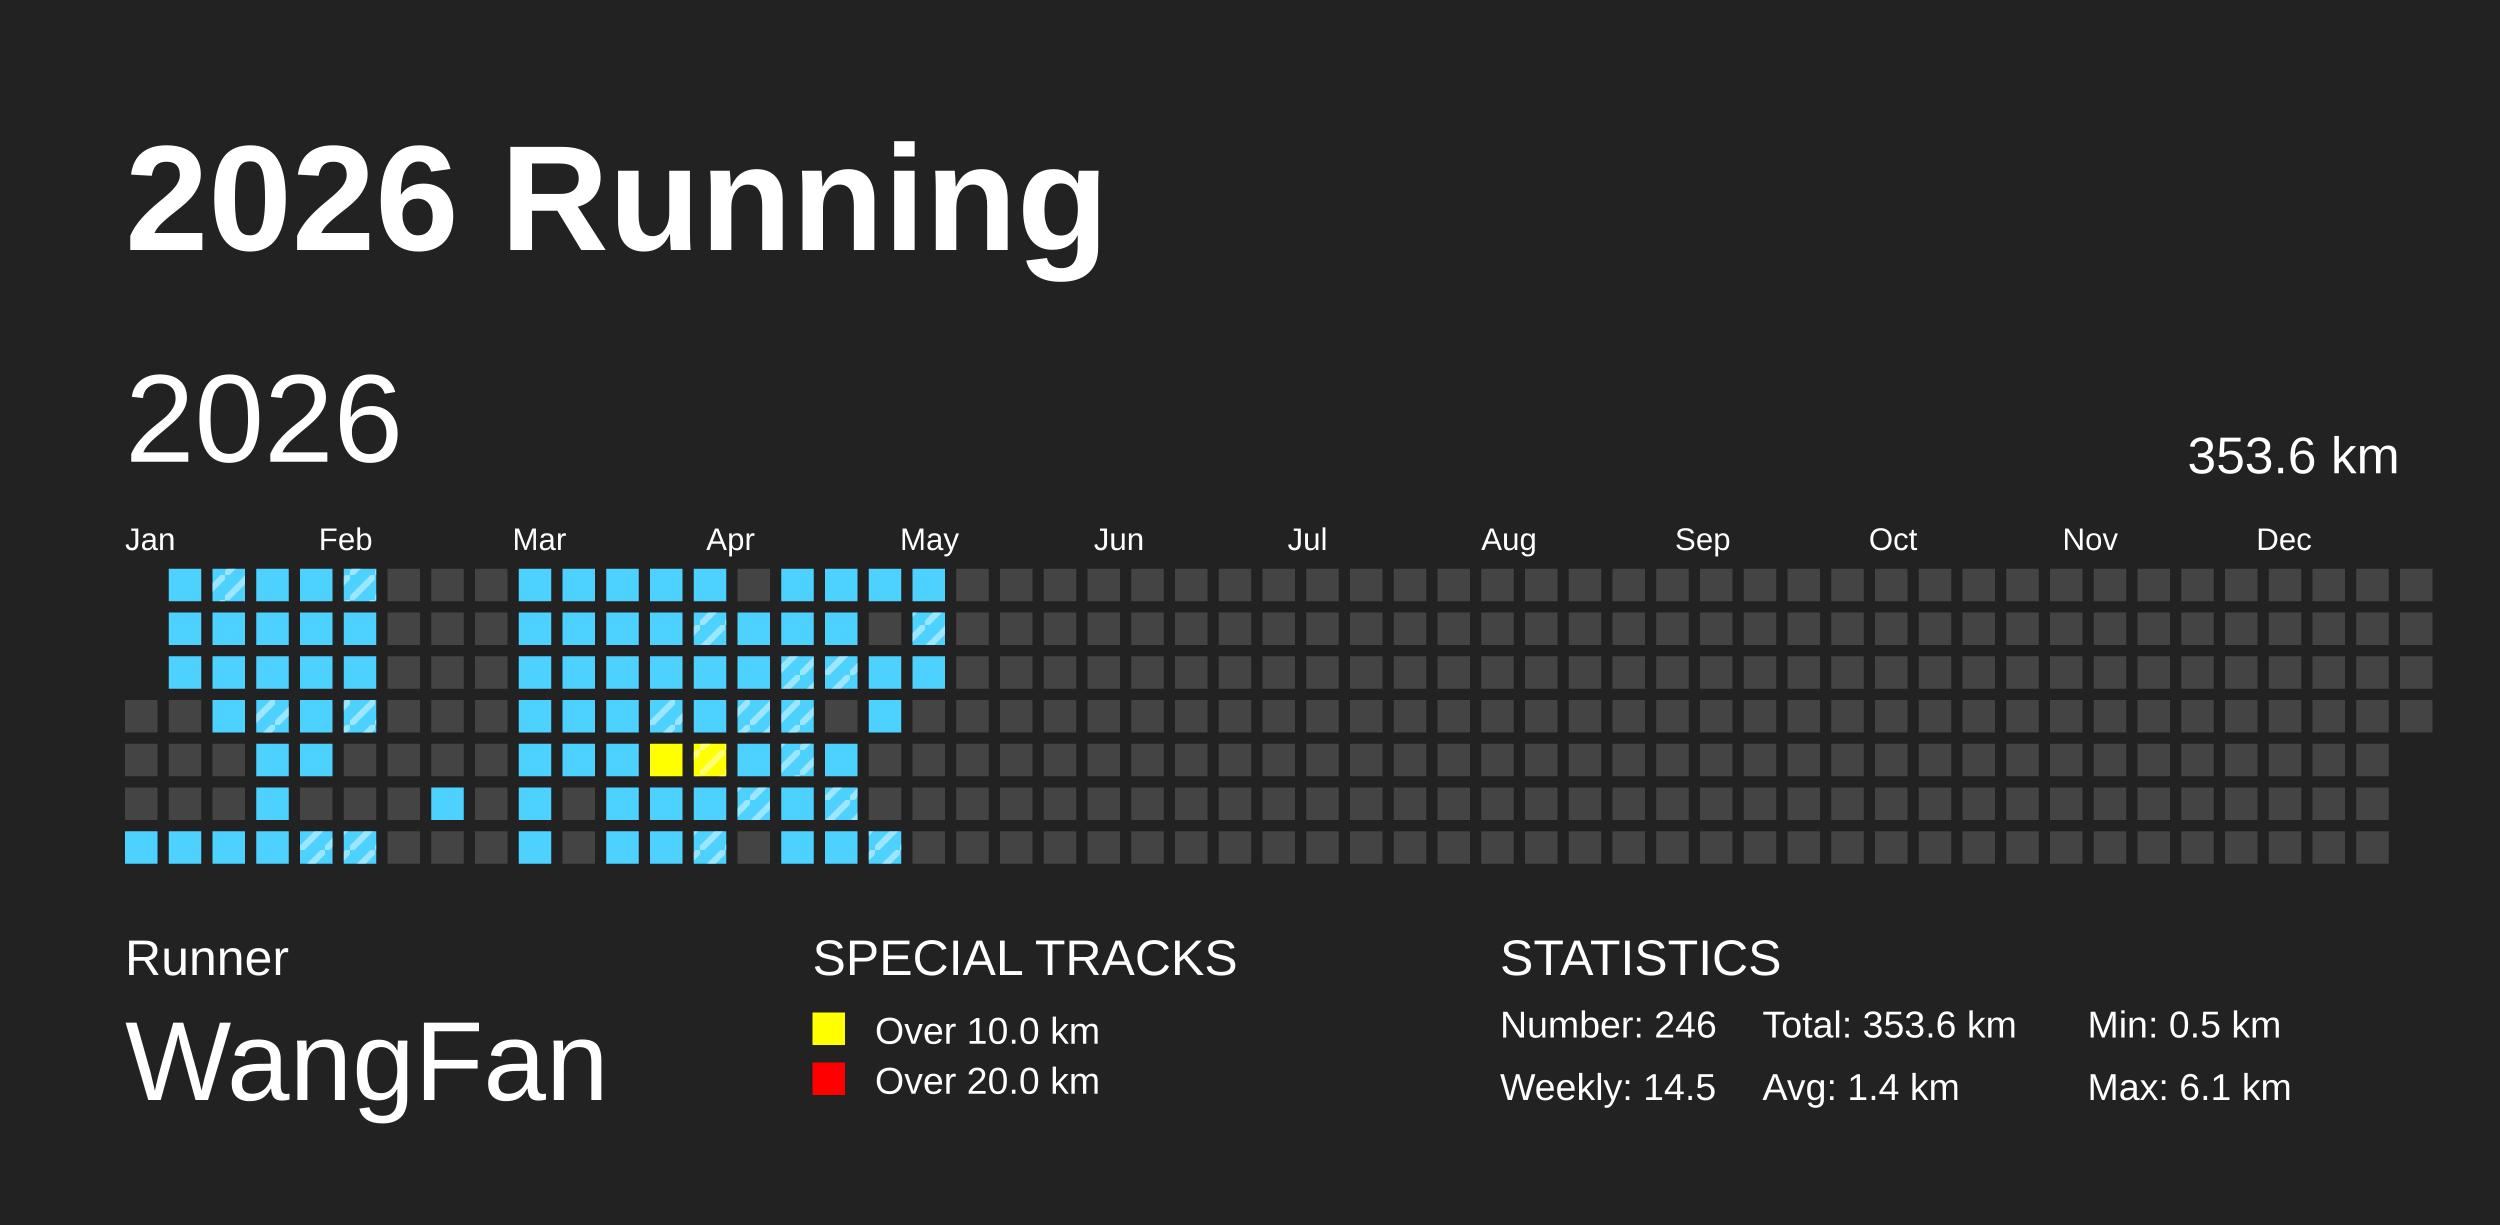
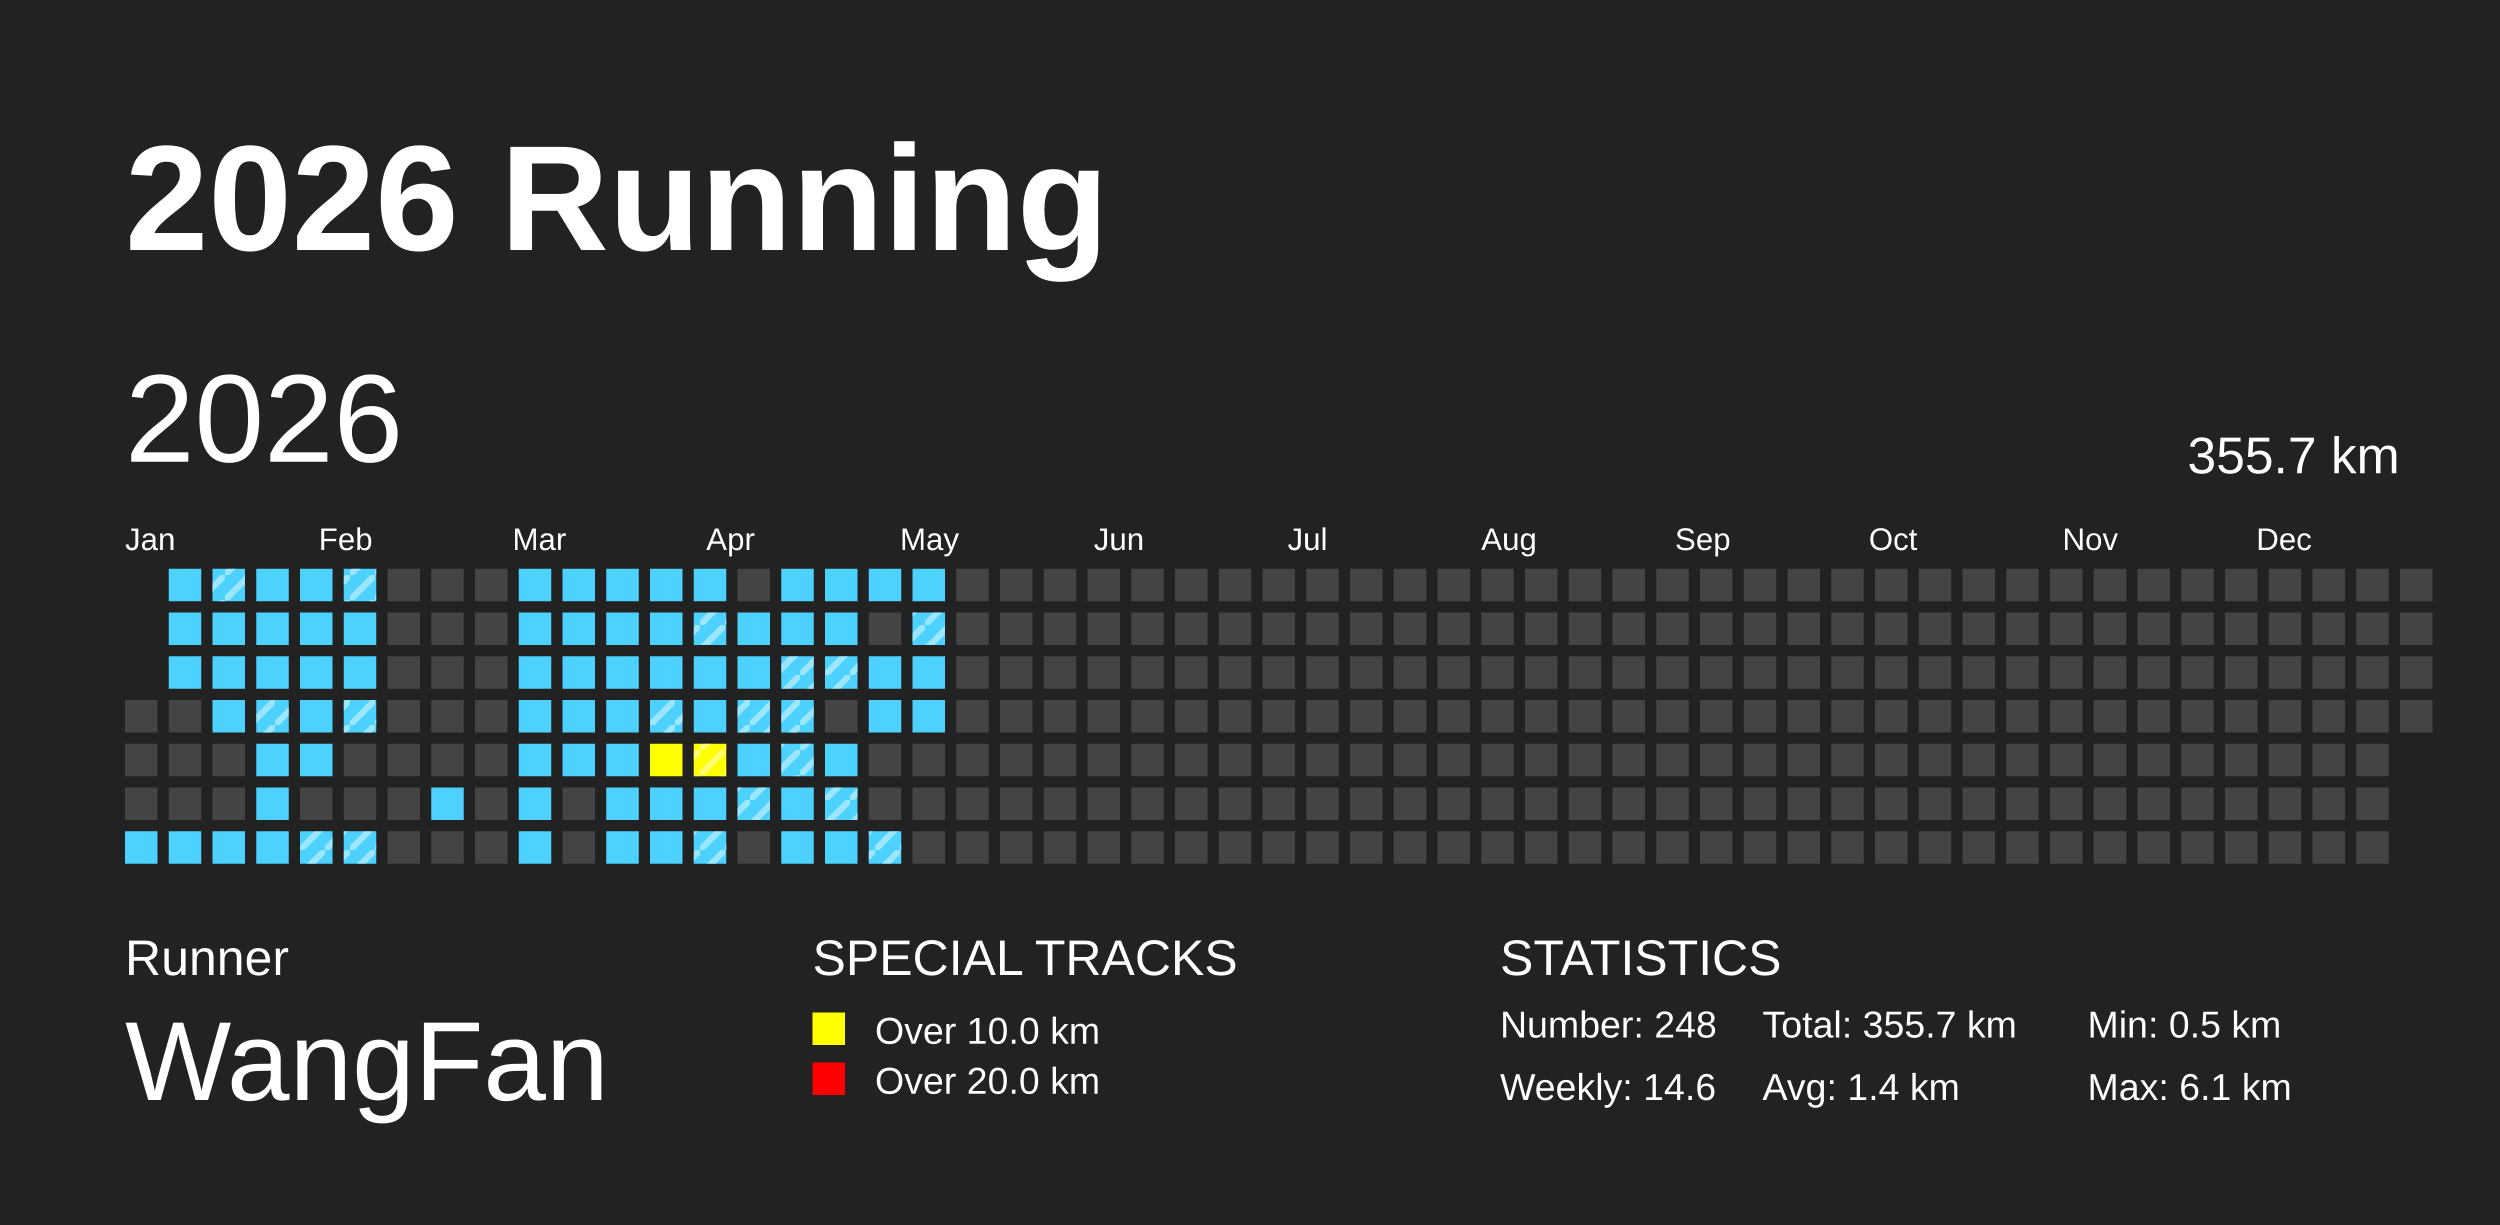
<svg xmlns="http://www.w3.org/2000/svg" baseProfile="full" height="98mm" version="1.1" viewBox="0,0,200,98" width="200mm">
  <defs>
    <pattern height="2" id="indoor-stripe" patternUnits="userSpaceOnUse" width="2">
      <line stroke="white" stroke-opacity="0.45" stroke-width="0.5" x1="0" x2="2" y1="2" y2="0" />
    </pattern>
  </defs>
  <rect fill="#222222" height="98" width="200" x="0" y="0" />
  <text fill="#FFFFFF" style="font-size:12px; font-family:Arial; font-weight:bold;" x="10" y="20">2026 Running</text>
  <text fill="#FFFFFF" style="font-size:4px; font-family:Arial" x="10" y="78">Runner</text>
  <text fill="#FFFFFF" style="font-size:9px; font-family:Arial" x="10" y="88">WangFan</text>
  <text fill="#FFFFFF" style="font-size:4px; font-family:Arial" x="65" y="78">SPECIAL TRACKS</text>
  <rect fill="yellow" height="2.6" width="2.6" x="65" y="81" />
  <text fill="#FFFFFF" style="font-size:3px; font-family:Arial" x="70" y="83.5">Over 10.0 km</text>
  <rect fill="red" height="2.6" width="2.6" x="65" y="85" />
  <text fill="#FFFFFF" style="font-size:3px; font-family:Arial" x="70" y="87.5">Over 20.0 km</text>
  <text fill="#FFFFFF" style="font-size:4px; font-family:Arial" x="120" y="78">STATISTICS</text>
-   <text fill="#FFFFFF" style="font-size:3px; font-family:Arial" x="120" y="83">Number: 246</text>
-   <text fill="#FFFFFF" style="font-size:3px; font-family:Arial" x="120" y="88">Weekly: 14.5</text>
-   <text fill="#FFFFFF" style="font-size:3px; font-family:Arial" x="141" y="83">Total: 353.6 km</text>
+   <text fill="#FFFFFF" style="font-size:3px; font-family:Arial" x="120" y="83">Number: 248</text>
+   <text fill="#FFFFFF" style="font-size:3px; font-family:Arial" x="120" y="88">Weekly: 14.6</text>
+   <text fill="#FFFFFF" style="font-size:3px; font-family:Arial" x="141" y="83">Total: 355.7 km</text>
  <text fill="#FFFFFF" style="font-size:3px; font-family:Arial" x="141" y="88">Avg: 1.4 km</text>
  <text fill="#FFFFFF" style="font-size:3px; font-family:Arial" x="167" y="83">Min: 0.5 km</text>
  <text fill="#FFFFFF" style="font-size:3px; font-family:Arial" x="167" y="88">Max: 6.1 km</text>
  <text dominant-baseline="hanging" fill="#FFFFFF" style="font-size:10.0px; font-family:Arial;" x="10" y="30">2026</text>
-   <text dominant-baseline="hanging" fill="#FFFFFF" style="font-size:4.125px; font-family:Arial;" x="175" y="35">353.6 km</text>
+   <text dominant-baseline="hanging" fill="#FFFFFF" style="font-size:4.125px; font-family:Arial;" x="175" y="35">355.7 km</text>
  <text fill="#FFFFFF" style="font-size:2.5px; font-family:Arial" x="10.0" y="44">Jan</text>
  <text fill="#FFFFFF" style="font-size:2.5px; font-family:Arial" x="25.5" y="44">Feb</text>
  <text fill="#FFFFFF" style="font-size:2.5px; font-family:Arial" x="41.0" y="44">Mar</text>
  <text fill="#FFFFFF" style="font-size:2.5px; font-family:Arial" x="56.5" y="44">Apr</text>
  <text fill="#FFFFFF" style="font-size:2.5px; font-family:Arial" x="72.0" y="44">May</text>
  <text fill="#FFFFFF" style="font-size:2.5px; font-family:Arial" x="87.5" y="44">Jun</text>
  <text fill="#FFFFFF" style="font-size:2.5px; font-family:Arial" x="103.0" y="44">Jul</text>
  <text fill="#FFFFFF" style="font-size:2.5px; font-family:Arial" x="118.5" y="44">Aug</text>
  <text fill="#FFFFFF" style="font-size:2.5px; font-family:Arial" x="134.0" y="44">Sep</text>
  <text fill="#FFFFFF" style="font-size:2.5px; font-family:Arial" x="149.5" y="44">Oct</text>
  <text fill="#FFFFFF" style="font-size:2.5px; font-family:Arial" x="165.0" y="44">Nov</text>
  <text fill="#FFFFFF" style="font-size:2.5px; font-family:Arial" x="180.5" y="44">Dec</text>
  <rect fill="#444444" height="2.6" width="2.6" x="10.0" y="56.0" />
  <rect fill="#444444" height="2.6" width="2.6" x="10.0" y="59.5" />
  <rect fill="#444444" height="2.6" width="2.6" x="10.0" y="63.0" />
  <rect fill="#4DD2FF" height="2.6" width="2.6" x="10.0" y="66.5" />
  <rect fill="#4DD2FF" height="2.6" width="2.6" x="13.5" y="45.5" />
  <rect fill="#4DD2FF" height="2.6" width="2.6" x="13.5" y="49.0" />
  <rect fill="#4DD2FF" height="2.6" width="2.6" x="13.5" y="52.5" />
  <rect fill="#444444" height="2.6" width="2.6" x="13.5" y="56.0" />
  <rect fill="#444444" height="2.6" width="2.6" x="13.5" y="59.5" />
  <rect fill="#444444" height="2.6" width="2.6" x="13.5" y="63.0" />
  <rect fill="#4DD2FF" height="2.6" width="2.6" x="13.5" y="66.5" />
  <rect fill="#4DD2FF" height="2.6" width="2.6" x="17.0" y="45.5" />
  <rect fill="url(#indoor-stripe)" height="2.6" width="2.6" x="17.0" y="45.5" />
  <rect fill="#4DD2FF" height="2.6" width="2.6" x="17.0" y="49.0" />
  <rect fill="#4DD2FF" height="2.6" width="2.6" x="17.0" y="52.5" />
  <rect fill="#4DD2FF" height="2.6" width="2.6" x="17.0" y="56.0" />
  <rect fill="#444444" height="2.6" width="2.6" x="17.0" y="59.5" />
  <rect fill="#444444" height="2.6" width="2.6" x="17.0" y="63.0" />
  <rect fill="#4DD2FF" height="2.6" width="2.6" x="17.0" y="66.5" />
  <rect fill="#4DD2FF" height="2.6" width="2.6" x="20.5" y="45.5" />
  <rect fill="#4DD2FF" height="2.6" width="2.6" x="20.5" y="49.0" />
  <rect fill="#4DD2FF" height="2.6" width="2.6" x="20.5" y="52.5" />
  <rect fill="#4DD2FF" height="2.6" width="2.6" x="20.5" y="56.0" />
  <rect fill="url(#indoor-stripe)" height="2.6" width="2.6" x="20.5" y="56.0" />
  <rect fill="#4DD2FF" height="2.6" width="2.6" x="20.5" y="59.5" />
  <rect fill="#4DD2FF" height="2.6" width="2.6" x="20.5" y="63.0" />
  <rect fill="#4DD2FF" height="2.6" width="2.6" x="20.5" y="66.5" />
  <rect fill="#4DD2FF" height="2.6" width="2.6" x="24.0" y="45.5" />
  <rect fill="#4DD2FF" height="2.6" width="2.6" x="24.0" y="49.0" />
  <rect fill="#4DD2FF" height="2.6" width="2.6" x="24.0" y="52.5" />
  <rect fill="#4DD2FF" height="2.6" width="2.6" x="24.0" y="56.0" />
  <rect fill="#4DD2FF" height="2.6" width="2.6" x="24.0" y="59.5" />
  <rect fill="#444444" height="2.6" width="2.6" x="24.0" y="63.0" />
  <rect fill="#4DD2FF" height="2.6" width="2.6" x="24.0" y="66.5" />
  <rect fill="url(#indoor-stripe)" height="2.6" width="2.6" x="24.0" y="66.5" />
  <rect fill="#4DD2FF" height="2.6" width="2.6" x="27.5" y="45.5" />
  <rect fill="url(#indoor-stripe)" height="2.6" width="2.6" x="27.5" y="45.5" />
  <rect fill="#4DD2FF" height="2.6" width="2.6" x="27.5" y="49.0" />
  <rect fill="#4DD2FF" height="2.6" width="2.6" x="27.5" y="52.5" />
  <rect fill="#4DD2FF" height="2.6" width="2.6" x="27.5" y="56.0" />
  <rect fill="url(#indoor-stripe)" height="2.6" width="2.6" x="27.5" y="56.0" />
  <rect fill="#444444" height="2.6" width="2.6" x="27.5" y="59.5" />
  <rect fill="#444444" height="2.6" width="2.6" x="27.5" y="63.0" />
  <rect fill="#4DD2FF" height="2.6" width="2.6" x="27.5" y="66.5" />
  <rect fill="url(#indoor-stripe)" height="2.6" width="2.6" x="27.5" y="66.5" />
  <rect fill="#444444" height="2.6" width="2.6" x="31.0" y="45.5" />
  <rect fill="#444444" height="2.6" width="2.6" x="31.0" y="49.0" />
  <rect fill="#444444" height="2.6" width="2.6" x="31.0" y="52.5" />
  <rect fill="#444444" height="2.6" width="2.6" x="31.0" y="56.0" />
  <rect fill="#444444" height="2.6" width="2.6" x="31.0" y="59.5" />
  <rect fill="#444444" height="2.6" width="2.6" x="31.0" y="63.0" />
  <rect fill="#444444" height="2.6" width="2.6" x="31.0" y="66.5" />
  <rect fill="#444444" height="2.6" width="2.6" x="34.5" y="45.5" />
  <rect fill="#444444" height="2.6" width="2.6" x="34.5" y="49.0" />
  <rect fill="#444444" height="2.6" width="2.6" x="34.5" y="52.5" />
  <rect fill="#444444" height="2.6" width="2.6" x="34.5" y="56.0" />
  <rect fill="#444444" height="2.6" width="2.6" x="34.5" y="59.5" />
  <rect fill="#4DD2FF" height="2.6" width="2.6" x="34.5" y="63.0" />
  <rect fill="#444444" height="2.6" width="2.6" x="34.5" y="66.5" />
  <rect fill="#444444" height="2.6" width="2.6" x="38.0" y="45.5" />
  <rect fill="#444444" height="2.6" width="2.6" x="38.0" y="49.0" />
  <rect fill="#444444" height="2.6" width="2.6" x="38.0" y="52.5" />
  <rect fill="#444444" height="2.6" width="2.6" x="38.0" y="56.0" />
  <rect fill="#444444" height="2.6" width="2.6" x="38.0" y="59.5" />
  <rect fill="#444444" height="2.6" width="2.6" x="38.0" y="63.0" />
  <rect fill="#444444" height="2.6" width="2.6" x="38.0" y="66.5" />
  <rect fill="#4DD2FF" height="2.6" width="2.6" x="41.5" y="45.5" />
  <rect fill="#4DD2FF" height="2.6" width="2.6" x="41.5" y="49.0" />
  <rect fill="#4DD2FF" height="2.6" width="2.6" x="41.5" y="52.5" />
  <rect fill="#4DD2FF" height="2.6" width="2.6" x="41.5" y="56.0" />
  <rect fill="#4DD2FF" height="2.6" width="2.6" x="41.5" y="59.5" />
  <rect fill="#4DD2FF" height="2.6" width="2.6" x="41.5" y="63.0" />
  <rect fill="#4DD2FF" height="2.6" width="2.6" x="41.5" y="66.5" />
  <rect fill="#4DD2FF" height="2.6" width="2.6" x="45.0" y="45.5" />
  <rect fill="#4DD2FF" height="2.6" width="2.6" x="45.0" y="49.0" />
  <rect fill="#4DD2FF" height="2.6" width="2.6" x="45.0" y="52.5" />
  <rect fill="#4DD2FF" height="2.6" width="2.6" x="45.0" y="56.0" />
  <rect fill="#4DD2FF" height="2.6" width="2.6" x="45.0" y="59.5" />
  <rect fill="#444444" height="2.6" width="2.6" x="45.0" y="63.0" />
  <rect fill="#444444" height="2.6" width="2.6" x="45.0" y="66.5" />
  <rect fill="#4DD2FF" height="2.6" width="2.6" x="48.5" y="45.5" />
  <rect fill="#4DD2FF" height="2.6" width="2.6" x="48.5" y="49.0" />
  <rect fill="#4DD2FF" height="2.6" width="2.6" x="48.5" y="52.5" />
  <rect fill="#4DD2FF" height="2.6" width="2.6" x="48.5" y="56.0" />
  <rect fill="#4DD2FF" height="2.6" width="2.6" x="48.5" y="59.5" />
  <rect fill="#4DD2FF" height="2.6" width="2.6" x="48.5" y="63.0" />
  <rect fill="#4DD2FF" height="2.6" width="2.6" x="48.5" y="66.5" />
  <rect fill="#4DD2FF" height="2.6" width="2.6" x="52.0" y="45.5" />
  <rect fill="#4DD2FF" height="2.6" width="2.6" x="52.0" y="49.0" />
  <rect fill="#4DD2FF" height="2.6" width="2.6" x="52.0" y="52.5" />
  <rect fill="#4DD2FF" height="2.6" width="2.6" x="52.0" y="56.0" />
  <rect fill="url(#indoor-stripe)" height="2.6" width="2.6" x="52.0" y="56.0" />
  <rect fill="yellow" height="2.6" width="2.6" x="52.0" y="59.5" />
  <rect fill="#4DD2FF" height="2.6" width="2.6" x="52.0" y="63.0" />
  <rect fill="#4DD2FF" height="2.6" width="2.6" x="52.0" y="66.5" />
  <rect fill="#4DD2FF" height="2.6" width="2.6" x="55.5" y="45.5" />
  <rect fill="#4DD2FF" height="2.6" width="2.6" x="55.5" y="49.0" />
  <rect fill="url(#indoor-stripe)" height="2.6" width="2.6" x="55.5" y="49.0" />
  <rect fill="#4DD2FF" height="2.6" width="2.6" x="55.5" y="52.5" />
  <rect fill="#4DD2FF" height="2.6" width="2.6" x="55.5" y="56.0" />
  <rect fill="yellow" height="2.6" width="2.6" x="55.5" y="59.5" />
  <rect fill="url(#indoor-stripe)" height="2.6" width="2.6" x="55.5" y="59.5" />
  <rect fill="#4DD2FF" height="2.6" width="2.6" x="55.5" y="63.0" />
  <rect fill="#4DD2FF" height="2.6" width="2.6" x="55.5" y="66.5" />
  <rect fill="url(#indoor-stripe)" height="2.6" width="2.6" x="55.5" y="66.5" />
  <rect fill="#444444" height="2.6" width="2.6" x="59.0" y="45.5" />
  <rect fill="#4DD2FF" height="2.6" width="2.6" x="59.0" y="49.0" />
  <rect fill="#4DD2FF" height="2.6" width="2.6" x="59.0" y="52.5" />
  <rect fill="#4DD2FF" height="2.6" width="2.6" x="59.0" y="56.0" />
  <rect fill="url(#indoor-stripe)" height="2.6" width="2.6" x="59.0" y="56.0" />
  <rect fill="#4DD2FF" height="2.6" width="2.6" x="59.0" y="59.5" />
  <rect fill="#4DD2FF" height="2.6" width="2.6" x="59.0" y="63.0" />
  <rect fill="url(#indoor-stripe)" height="2.6" width="2.6" x="59.0" y="63.0" />
  <rect fill="#444444" height="2.6" width="2.6" x="59.0" y="66.5" />
  <rect fill="#4DD2FF" height="2.6" width="2.6" x="62.5" y="45.5" />
  <rect fill="#4DD2FF" height="2.6" width="2.6" x="62.5" y="49.0" />
  <rect fill="#4DD2FF" height="2.6" width="2.6" x="62.5" y="52.5" />
  <rect fill="url(#indoor-stripe)" height="2.6" width="2.6" x="62.5" y="52.5" />
  <rect fill="#4DD2FF" height="2.6" width="2.6" x="62.5" y="56.0" />
  <rect fill="url(#indoor-stripe)" height="2.6" width="2.6" x="62.5" y="56.0" />
  <rect fill="#4DD2FF" height="2.6" width="2.6" x="62.5" y="59.5" />
  <rect fill="url(#indoor-stripe)" height="2.6" width="2.6" x="62.5" y="59.5" />
  <rect fill="#4DD2FF" height="2.6" width="2.6" x="62.5" y="63.0" />
  <rect fill="#4DD2FF" height="2.6" width="2.6" x="62.5" y="66.5" />
  <rect fill="#4DD2FF" height="2.6" width="2.6" x="66.0" y="45.5" />
  <rect fill="#4DD2FF" height="2.6" width="2.6" x="66.0" y="49.0" />
  <rect fill="#4DD2FF" height="2.6" width="2.6" x="66.0" y="52.5" />
  <rect fill="url(#indoor-stripe)" height="2.6" width="2.6" x="66.0" y="52.5" />
  <rect fill="#444444" height="2.6" width="2.6" x="66.0" y="56.0" />
  <rect fill="#4DD2FF" height="2.6" width="2.6" x="66.0" y="59.5" />
  <rect fill="#4DD2FF" height="2.6" width="2.6" x="66.0" y="63.0" />
  <rect fill="url(#indoor-stripe)" height="2.6" width="2.6" x="66.0" y="63.0" />
  <rect fill="#4DD2FF" height="2.6" width="2.6" x="66.0" y="66.5" />
  <rect fill="#4DD2FF" height="2.6" width="2.6" x="69.5" y="45.5" />
  <rect fill="#444444" height="2.6" width="2.6" x="69.5" y="49.0" />
  <rect fill="#4DD2FF" height="2.6" width="2.6" x="69.5" y="52.5" />
  <rect fill="#4DD2FF" height="2.6" width="2.6" x="69.5" y="56.0" />
  <rect fill="#444444" height="2.6" width="2.6" x="69.5" y="59.5" />
  <rect fill="#444444" height="2.6" width="2.6" x="69.5" y="63.0" />
  <rect fill="#4DD2FF" height="2.6" width="2.6" x="69.5" y="66.5" />
  <rect fill="url(#indoor-stripe)" height="2.6" width="2.6" x="69.5" y="66.5" />
  <rect fill="#4DD2FF" height="2.6" width="2.6" x="73.0" y="45.5" />
  <rect fill="#4DD2FF" height="2.6" width="2.6" x="73.0" y="49.0" />
  <rect fill="url(#indoor-stripe)" height="2.6" width="2.6" x="73.0" y="49.0" />
  <rect fill="#4DD2FF" height="2.6" width="2.6" x="73.0" y="52.5" />
-   <rect fill="#444444" height="2.6" width="2.6" x="73.0" y="56.0" />
+   <rect fill="#4DD2FF" height="2.6" width="2.6" x="73.0" y="56.0" />
  <rect fill="#444444" height="2.6" width="2.6" x="73.0" y="59.5" />
  <rect fill="#444444" height="2.6" width="2.6" x="73.0" y="63.0" />
  <rect fill="#444444" height="2.6" width="2.6" x="73.0" y="66.5" />
  <rect fill="#444444" height="2.6" width="2.6" x="76.5" y="45.5" />
  <rect fill="#444444" height="2.6" width="2.6" x="76.5" y="49.0" />
  <rect fill="#444444" height="2.6" width="2.6" x="76.5" y="52.5" />
  <rect fill="#444444" height="2.6" width="2.6" x="76.5" y="56.0" />
  <rect fill="#444444" height="2.6" width="2.6" x="76.5" y="59.5" />
  <rect fill="#444444" height="2.6" width="2.6" x="76.5" y="63.0" />
  <rect fill="#444444" height="2.6" width="2.6" x="76.5" y="66.5" />
  <rect fill="#444444" height="2.6" width="2.6" x="80.0" y="45.5" />
  <rect fill="#444444" height="2.6" width="2.6" x="80.0" y="49.0" />
  <rect fill="#444444" height="2.6" width="2.6" x="80.0" y="52.5" />
  <rect fill="#444444" height="2.6" width="2.6" x="80.0" y="56.0" />
  <rect fill="#444444" height="2.6" width="2.6" x="80.0" y="59.5" />
  <rect fill="#444444" height="2.6" width="2.6" x="80.0" y="63.0" />
  <rect fill="#444444" height="2.6" width="2.6" x="80.0" y="66.5" />
  <rect fill="#444444" height="2.6" width="2.6" x="83.5" y="45.5" />
  <rect fill="#444444" height="2.6" width="2.6" x="83.5" y="49.0" />
  <rect fill="#444444" height="2.6" width="2.6" x="83.5" y="52.5" />
  <rect fill="#444444" height="2.6" width="2.6" x="83.5" y="56.0" />
  <rect fill="#444444" height="2.6" width="2.6" x="83.5" y="59.5" />
  <rect fill="#444444" height="2.6" width="2.6" x="83.5" y="63.0" />
  <rect fill="#444444" height="2.6" width="2.6" x="83.5" y="66.5" />
  <rect fill="#444444" height="2.6" width="2.6" x="87.0" y="45.5" />
  <rect fill="#444444" height="2.6" width="2.6" x="87.0" y="49.0" />
  <rect fill="#444444" height="2.6" width="2.6" x="87.0" y="52.5" />
  <rect fill="#444444" height="2.6" width="2.6" x="87.0" y="56.0" />
  <rect fill="#444444" height="2.6" width="2.6" x="87.0" y="59.5" />
  <rect fill="#444444" height="2.6" width="2.6" x="87.0" y="63.0" />
  <rect fill="#444444" height="2.6" width="2.6" x="87.0" y="66.5" />
  <rect fill="#444444" height="2.6" width="2.6" x="90.5" y="45.5" />
  <rect fill="#444444" height="2.6" width="2.6" x="90.5" y="49.0" />
  <rect fill="#444444" height="2.6" width="2.6" x="90.5" y="52.5" />
  <rect fill="#444444" height="2.6" width="2.6" x="90.5" y="56.0" />
  <rect fill="#444444" height="2.6" width="2.6" x="90.5" y="59.5" />
  <rect fill="#444444" height="2.6" width="2.6" x="90.5" y="63.0" />
  <rect fill="#444444" height="2.6" width="2.6" x="90.5" y="66.5" />
  <rect fill="#444444" height="2.6" width="2.6" x="94.0" y="45.5" />
  <rect fill="#444444" height="2.6" width="2.6" x="94.0" y="49.0" />
  <rect fill="#444444" height="2.6" width="2.6" x="94.0" y="52.5" />
  <rect fill="#444444" height="2.6" width="2.6" x="94.0" y="56.0" />
  <rect fill="#444444" height="2.6" width="2.6" x="94.0" y="59.5" />
  <rect fill="#444444" height="2.6" width="2.6" x="94.0" y="63.0" />
  <rect fill="#444444" height="2.6" width="2.6" x="94.0" y="66.5" />
  <rect fill="#444444" height="2.6" width="2.6" x="97.5" y="45.5" />
  <rect fill="#444444" height="2.6" width="2.6" x="97.5" y="49.0" />
  <rect fill="#444444" height="2.6" width="2.6" x="97.5" y="52.5" />
  <rect fill="#444444" height="2.6" width="2.6" x="97.5" y="56.0" />
  <rect fill="#444444" height="2.6" width="2.6" x="97.5" y="59.5" />
  <rect fill="#444444" height="2.6" width="2.6" x="97.5" y="63.0" />
  <rect fill="#444444" height="2.6" width="2.6" x="97.5" y="66.5" />
  <rect fill="#444444" height="2.6" width="2.6" x="101.0" y="45.5" />
  <rect fill="#444444" height="2.6" width="2.6" x="101.0" y="49.0" />
  <rect fill="#444444" height="2.6" width="2.6" x="101.0" y="52.5" />
  <rect fill="#444444" height="2.6" width="2.6" x="101.0" y="56.0" />
  <rect fill="#444444" height="2.6" width="2.6" x="101.0" y="59.5" />
  <rect fill="#444444" height="2.6" width="2.6" x="101.0" y="63.0" />
  <rect fill="#444444" height="2.6" width="2.6" x="101.0" y="66.5" />
  <rect fill="#444444" height="2.6" width="2.6" x="104.5" y="45.5" />
  <rect fill="#444444" height="2.6" width="2.6" x="104.5" y="49.0" />
  <rect fill="#444444" height="2.6" width="2.6" x="104.5" y="52.5" />
  <rect fill="#444444" height="2.6" width="2.6" x="104.5" y="56.0" />
  <rect fill="#444444" height="2.6" width="2.6" x="104.5" y="59.5" />
  <rect fill="#444444" height="2.6" width="2.6" x="104.5" y="63.0" />
  <rect fill="#444444" height="2.6" width="2.6" x="104.5" y="66.5" />
  <rect fill="#444444" height="2.6" width="2.6" x="108.0" y="45.5" />
  <rect fill="#444444" height="2.6" width="2.6" x="108.0" y="49.0" />
  <rect fill="#444444" height="2.6" width="2.6" x="108.0" y="52.5" />
  <rect fill="#444444" height="2.6" width="2.6" x="108.0" y="56.0" />
  <rect fill="#444444" height="2.6" width="2.6" x="108.0" y="59.5" />
  <rect fill="#444444" height="2.6" width="2.6" x="108.0" y="63.0" />
  <rect fill="#444444" height="2.6" width="2.6" x="108.0" y="66.5" />
  <rect fill="#444444" height="2.6" width="2.6" x="111.5" y="45.5" />
  <rect fill="#444444" height="2.6" width="2.6" x="111.5" y="49.0" />
  <rect fill="#444444" height="2.6" width="2.6" x="111.5" y="52.5" />
  <rect fill="#444444" height="2.6" width="2.6" x="111.5" y="56.0" />
  <rect fill="#444444" height="2.6" width="2.6" x="111.5" y="59.5" />
  <rect fill="#444444" height="2.6" width="2.6" x="111.5" y="63.0" />
  <rect fill="#444444" height="2.6" width="2.6" x="111.5" y="66.5" />
  <rect fill="#444444" height="2.6" width="2.6" x="115.0" y="45.5" />
  <rect fill="#444444" height="2.6" width="2.6" x="115.0" y="49.0" />
  <rect fill="#444444" height="2.6" width="2.6" x="115.0" y="52.5" />
  <rect fill="#444444" height="2.6" width="2.6" x="115.0" y="56.0" />
  <rect fill="#444444" height="2.6" width="2.6" x="115.0" y="59.5" />
  <rect fill="#444444" height="2.6" width="2.6" x="115.0" y="63.0" />
  <rect fill="#444444" height="2.6" width="2.6" x="115.0" y="66.5" />
  <rect fill="#444444" height="2.6" width="2.6" x="118.5" y="45.5" />
  <rect fill="#444444" height="2.6" width="2.6" x="118.5" y="49.0" />
  <rect fill="#444444" height="2.6" width="2.6" x="118.5" y="52.5" />
  <rect fill="#444444" height="2.6" width="2.6" x="118.5" y="56.0" />
  <rect fill="#444444" height="2.6" width="2.6" x="118.5" y="59.5" />
  <rect fill="#444444" height="2.6" width="2.6" x="118.5" y="63.0" />
  <rect fill="#444444" height="2.6" width="2.6" x="118.5" y="66.5" />
  <rect fill="#444444" height="2.6" width="2.6" x="122.0" y="45.5" />
  <rect fill="#444444" height="2.6" width="2.6" x="122.0" y="49.0" />
  <rect fill="#444444" height="2.6" width="2.6" x="122.0" y="52.5" />
  <rect fill="#444444" height="2.6" width="2.6" x="122.0" y="56.0" />
  <rect fill="#444444" height="2.6" width="2.6" x="122.0" y="59.5" />
  <rect fill="#444444" height="2.6" width="2.6" x="122.0" y="63.0" />
  <rect fill="#444444" height="2.6" width="2.6" x="122.0" y="66.5" />
  <rect fill="#444444" height="2.6" width="2.6" x="125.5" y="45.5" />
  <rect fill="#444444" height="2.6" width="2.6" x="125.5" y="49.0" />
  <rect fill="#444444" height="2.6" width="2.6" x="125.5" y="52.5" />
  <rect fill="#444444" height="2.6" width="2.6" x="125.5" y="56.0" />
  <rect fill="#444444" height="2.6" width="2.6" x="125.5" y="59.5" />
  <rect fill="#444444" height="2.6" width="2.6" x="125.5" y="63.0" />
  <rect fill="#444444" height="2.6" width="2.6" x="125.5" y="66.5" />
  <rect fill="#444444" height="2.6" width="2.6" x="129.0" y="45.5" />
  <rect fill="#444444" height="2.6" width="2.6" x="129.0" y="49.0" />
  <rect fill="#444444" height="2.6" width="2.6" x="129.0" y="52.5" />
  <rect fill="#444444" height="2.6" width="2.6" x="129.0" y="56.0" />
  <rect fill="#444444" height="2.6" width="2.6" x="129.0" y="59.5" />
  <rect fill="#444444" height="2.6" width="2.6" x="129.0" y="63.0" />
  <rect fill="#444444" height="2.6" width="2.6" x="129.0" y="66.5" />
  <rect fill="#444444" height="2.6" width="2.6" x="132.5" y="45.5" />
  <rect fill="#444444" height="2.6" width="2.6" x="132.5" y="49.0" />
  <rect fill="#444444" height="2.6" width="2.6" x="132.5" y="52.5" />
  <rect fill="#444444" height="2.6" width="2.6" x="132.5" y="56.0" />
  <rect fill="#444444" height="2.6" width="2.6" x="132.5" y="59.5" />
  <rect fill="#444444" height="2.6" width="2.6" x="132.5" y="63.0" />
  <rect fill="#444444" height="2.6" width="2.6" x="132.5" y="66.5" />
  <rect fill="#444444" height="2.6" width="2.6" x="136.0" y="45.5" />
  <rect fill="#444444" height="2.6" width="2.6" x="136.0" y="49.0" />
  <rect fill="#444444" height="2.6" width="2.6" x="136.0" y="52.5" />
  <rect fill="#444444" height="2.6" width="2.6" x="136.0" y="56.0" />
  <rect fill="#444444" height="2.6" width="2.6" x="136.0" y="59.5" />
  <rect fill="#444444" height="2.6" width="2.6" x="136.0" y="63.0" />
  <rect fill="#444444" height="2.6" width="2.6" x="136.0" y="66.5" />
  <rect fill="#444444" height="2.6" width="2.6" x="139.5" y="45.5" />
  <rect fill="#444444" height="2.6" width="2.6" x="139.5" y="49.0" />
  <rect fill="#444444" height="2.6" width="2.6" x="139.5" y="52.5" />
  <rect fill="#444444" height="2.6" width="2.6" x="139.5" y="56.0" />
  <rect fill="#444444" height="2.6" width="2.6" x="139.5" y="59.5" />
  <rect fill="#444444" height="2.6" width="2.6" x="139.5" y="63.0" />
  <rect fill="#444444" height="2.6" width="2.6" x="139.5" y="66.5" />
  <rect fill="#444444" height="2.6" width="2.6" x="143.0" y="45.5" />
  <rect fill="#444444" height="2.6" width="2.6" x="143.0" y="49.0" />
  <rect fill="#444444" height="2.6" width="2.6" x="143.0" y="52.5" />
  <rect fill="#444444" height="2.6" width="2.6" x="143.0" y="56.0" />
  <rect fill="#444444" height="2.6" width="2.6" x="143.0" y="59.5" />
  <rect fill="#444444" height="2.6" width="2.6" x="143.0" y="63.0" />
  <rect fill="#444444" height="2.6" width="2.6" x="143.0" y="66.5" />
  <rect fill="#444444" height="2.6" width="2.6" x="146.5" y="45.5" />
  <rect fill="#444444" height="2.6" width="2.6" x="146.5" y="49.0" />
  <rect fill="#444444" height="2.6" width="2.6" x="146.5" y="52.5" />
  <rect fill="#444444" height="2.6" width="2.6" x="146.5" y="56.0" />
  <rect fill="#444444" height="2.6" width="2.6" x="146.5" y="59.5" />
  <rect fill="#444444" height="2.6" width="2.6" x="146.5" y="63.0" />
  <rect fill="#444444" height="2.6" width="2.6" x="146.5" y="66.5" />
  <rect fill="#444444" height="2.6" width="2.6" x="150.0" y="45.5" />
  <rect fill="#444444" height="2.6" width="2.6" x="150.0" y="49.0" />
  <rect fill="#444444" height="2.6" width="2.6" x="150.0" y="52.5" />
  <rect fill="#444444" height="2.6" width="2.6" x="150.0" y="56.0" />
  <rect fill="#444444" height="2.6" width="2.6" x="150.0" y="59.5" />
  <rect fill="#444444" height="2.6" width="2.6" x="150.0" y="63.0" />
  <rect fill="#444444" height="2.6" width="2.6" x="150.0" y="66.5" />
  <rect fill="#444444" height="2.6" width="2.6" x="153.5" y="45.5" />
  <rect fill="#444444" height="2.6" width="2.6" x="153.5" y="49.0" />
  <rect fill="#444444" height="2.6" width="2.6" x="153.5" y="52.5" />
  <rect fill="#444444" height="2.6" width="2.6" x="153.5" y="56.0" />
  <rect fill="#444444" height="2.6" width="2.6" x="153.5" y="59.5" />
  <rect fill="#444444" height="2.6" width="2.6" x="153.5" y="63.0" />
  <rect fill="#444444" height="2.6" width="2.6" x="153.5" y="66.5" />
  <rect fill="#444444" height="2.6" width="2.6" x="157.0" y="45.5" />
  <rect fill="#444444" height="2.6" width="2.6" x="157.0" y="49.0" />
  <rect fill="#444444" height="2.6" width="2.6" x="157.0" y="52.5" />
  <rect fill="#444444" height="2.6" width="2.6" x="157.0" y="56.0" />
  <rect fill="#444444" height="2.6" width="2.6" x="157.0" y="59.5" />
  <rect fill="#444444" height="2.6" width="2.6" x="157.0" y="63.0" />
  <rect fill="#444444" height="2.6" width="2.6" x="157.0" y="66.5" />
  <rect fill="#444444" height="2.6" width="2.6" x="160.5" y="45.5" />
  <rect fill="#444444" height="2.6" width="2.6" x="160.5" y="49.0" />
  <rect fill="#444444" height="2.6" width="2.6" x="160.5" y="52.5" />
  <rect fill="#444444" height="2.6" width="2.6" x="160.5" y="56.0" />
  <rect fill="#444444" height="2.6" width="2.6" x="160.5" y="59.5" />
  <rect fill="#444444" height="2.6" width="2.6" x="160.5" y="63.0" />
  <rect fill="#444444" height="2.6" width="2.6" x="160.5" y="66.5" />
  <rect fill="#444444" height="2.6" width="2.6" x="164.0" y="45.5" />
  <rect fill="#444444" height="2.6" width="2.6" x="164.0" y="49.0" />
  <rect fill="#444444" height="2.6" width="2.6" x="164.0" y="52.5" />
  <rect fill="#444444" height="2.6" width="2.6" x="164.0" y="56.0" />
  <rect fill="#444444" height="2.6" width="2.6" x="164.0" y="59.5" />
  <rect fill="#444444" height="2.6" width="2.6" x="164.0" y="63.0" />
  <rect fill="#444444" height="2.6" width="2.6" x="164.0" y="66.5" />
  <rect fill="#444444" height="2.6" width="2.6" x="167.5" y="45.5" />
  <rect fill="#444444" height="2.6" width="2.6" x="167.5" y="49.0" />
  <rect fill="#444444" height="2.6" width="2.6" x="167.5" y="52.5" />
  <rect fill="#444444" height="2.6" width="2.6" x="167.5" y="56.0" />
  <rect fill="#444444" height="2.6" width="2.6" x="167.5" y="59.5" />
  <rect fill="#444444" height="2.6" width="2.6" x="167.5" y="63.0" />
  <rect fill="#444444" height="2.6" width="2.6" x="167.5" y="66.5" />
  <rect fill="#444444" height="2.6" width="2.6" x="171.0" y="45.5" />
  <rect fill="#444444" height="2.6" width="2.6" x="171.0" y="49.0" />
  <rect fill="#444444" height="2.6" width="2.6" x="171.0" y="52.5" />
  <rect fill="#444444" height="2.6" width="2.6" x="171.0" y="56.0" />
  <rect fill="#444444" height="2.6" width="2.6" x="171.0" y="59.5" />
  <rect fill="#444444" height="2.6" width="2.6" x="171.0" y="63.0" />
  <rect fill="#444444" height="2.6" width="2.6" x="171.0" y="66.5" />
  <rect fill="#444444" height="2.6" width="2.6" x="174.5" y="45.5" />
  <rect fill="#444444" height="2.6" width="2.6" x="174.5" y="49.0" />
  <rect fill="#444444" height="2.6" width="2.6" x="174.5" y="52.5" />
  <rect fill="#444444" height="2.6" width="2.6" x="174.5" y="56.0" />
  <rect fill="#444444" height="2.6" width="2.6" x="174.5" y="59.5" />
  <rect fill="#444444" height="2.6" width="2.6" x="174.5" y="63.0" />
  <rect fill="#444444" height="2.6" width="2.6" x="174.5" y="66.5" />
  <rect fill="#444444" height="2.6" width="2.6" x="178.0" y="45.5" />
  <rect fill="#444444" height="2.6" width="2.6" x="178.0" y="49.0" />
  <rect fill="#444444" height="2.6" width="2.6" x="178.0" y="52.5" />
  <rect fill="#444444" height="2.6" width="2.6" x="178.0" y="56.0" />
  <rect fill="#444444" height="2.6" width="2.6" x="178.0" y="59.5" />
  <rect fill="#444444" height="2.6" width="2.6" x="178.0" y="63.0" />
  <rect fill="#444444" height="2.6" width="2.6" x="178.0" y="66.5" />
  <rect fill="#444444" height="2.6" width="2.6" x="181.5" y="45.5" />
  <rect fill="#444444" height="2.6" width="2.6" x="181.5" y="49.0" />
  <rect fill="#444444" height="2.6" width="2.6" x="181.5" y="52.5" />
  <rect fill="#444444" height="2.6" width="2.6" x="181.5" y="56.0" />
  <rect fill="#444444" height="2.6" width="2.6" x="181.5" y="59.5" />
  <rect fill="#444444" height="2.6" width="2.6" x="181.5" y="63.0" />
  <rect fill="#444444" height="2.6" width="2.6" x="181.5" y="66.5" />
  <rect fill="#444444" height="2.6" width="2.6" x="185.0" y="45.5" />
  <rect fill="#444444" height="2.6" width="2.6" x="185.0" y="49.0" />
  <rect fill="#444444" height="2.6" width="2.6" x="185.0" y="52.5" />
  <rect fill="#444444" height="2.6" width="2.6" x="185.0" y="56.0" />
  <rect fill="#444444" height="2.6" width="2.6" x="185.0" y="59.5" />
  <rect fill="#444444" height="2.6" width="2.6" x="185.0" y="63.0" />
  <rect fill="#444444" height="2.6" width="2.6" x="185.0" y="66.5" />
  <rect fill="#444444" height="2.6" width="2.6" x="188.5" y="45.5" />
  <rect fill="#444444" height="2.6" width="2.6" x="188.5" y="49.0" />
  <rect fill="#444444" height="2.6" width="2.6" x="188.5" y="52.5" />
  <rect fill="#444444" height="2.6" width="2.6" x="188.5" y="56.0" />
  <rect fill="#444444" height="2.6" width="2.6" x="188.5" y="59.5" />
  <rect fill="#444444" height="2.6" width="2.6" x="188.5" y="63.0" />
  <rect fill="#444444" height="2.6" width="2.6" x="188.5" y="66.5" />
  <rect fill="#444444" height="2.6" width="2.6" x="192.0" y="45.5" />
  <rect fill="#444444" height="2.6" width="2.6" x="192.0" y="49.0" />
  <rect fill="#444444" height="2.6" width="2.6" x="192.0" y="52.5" />
  <rect fill="#444444" height="2.6" width="2.6" x="192.0" y="56.0" />
</svg>
